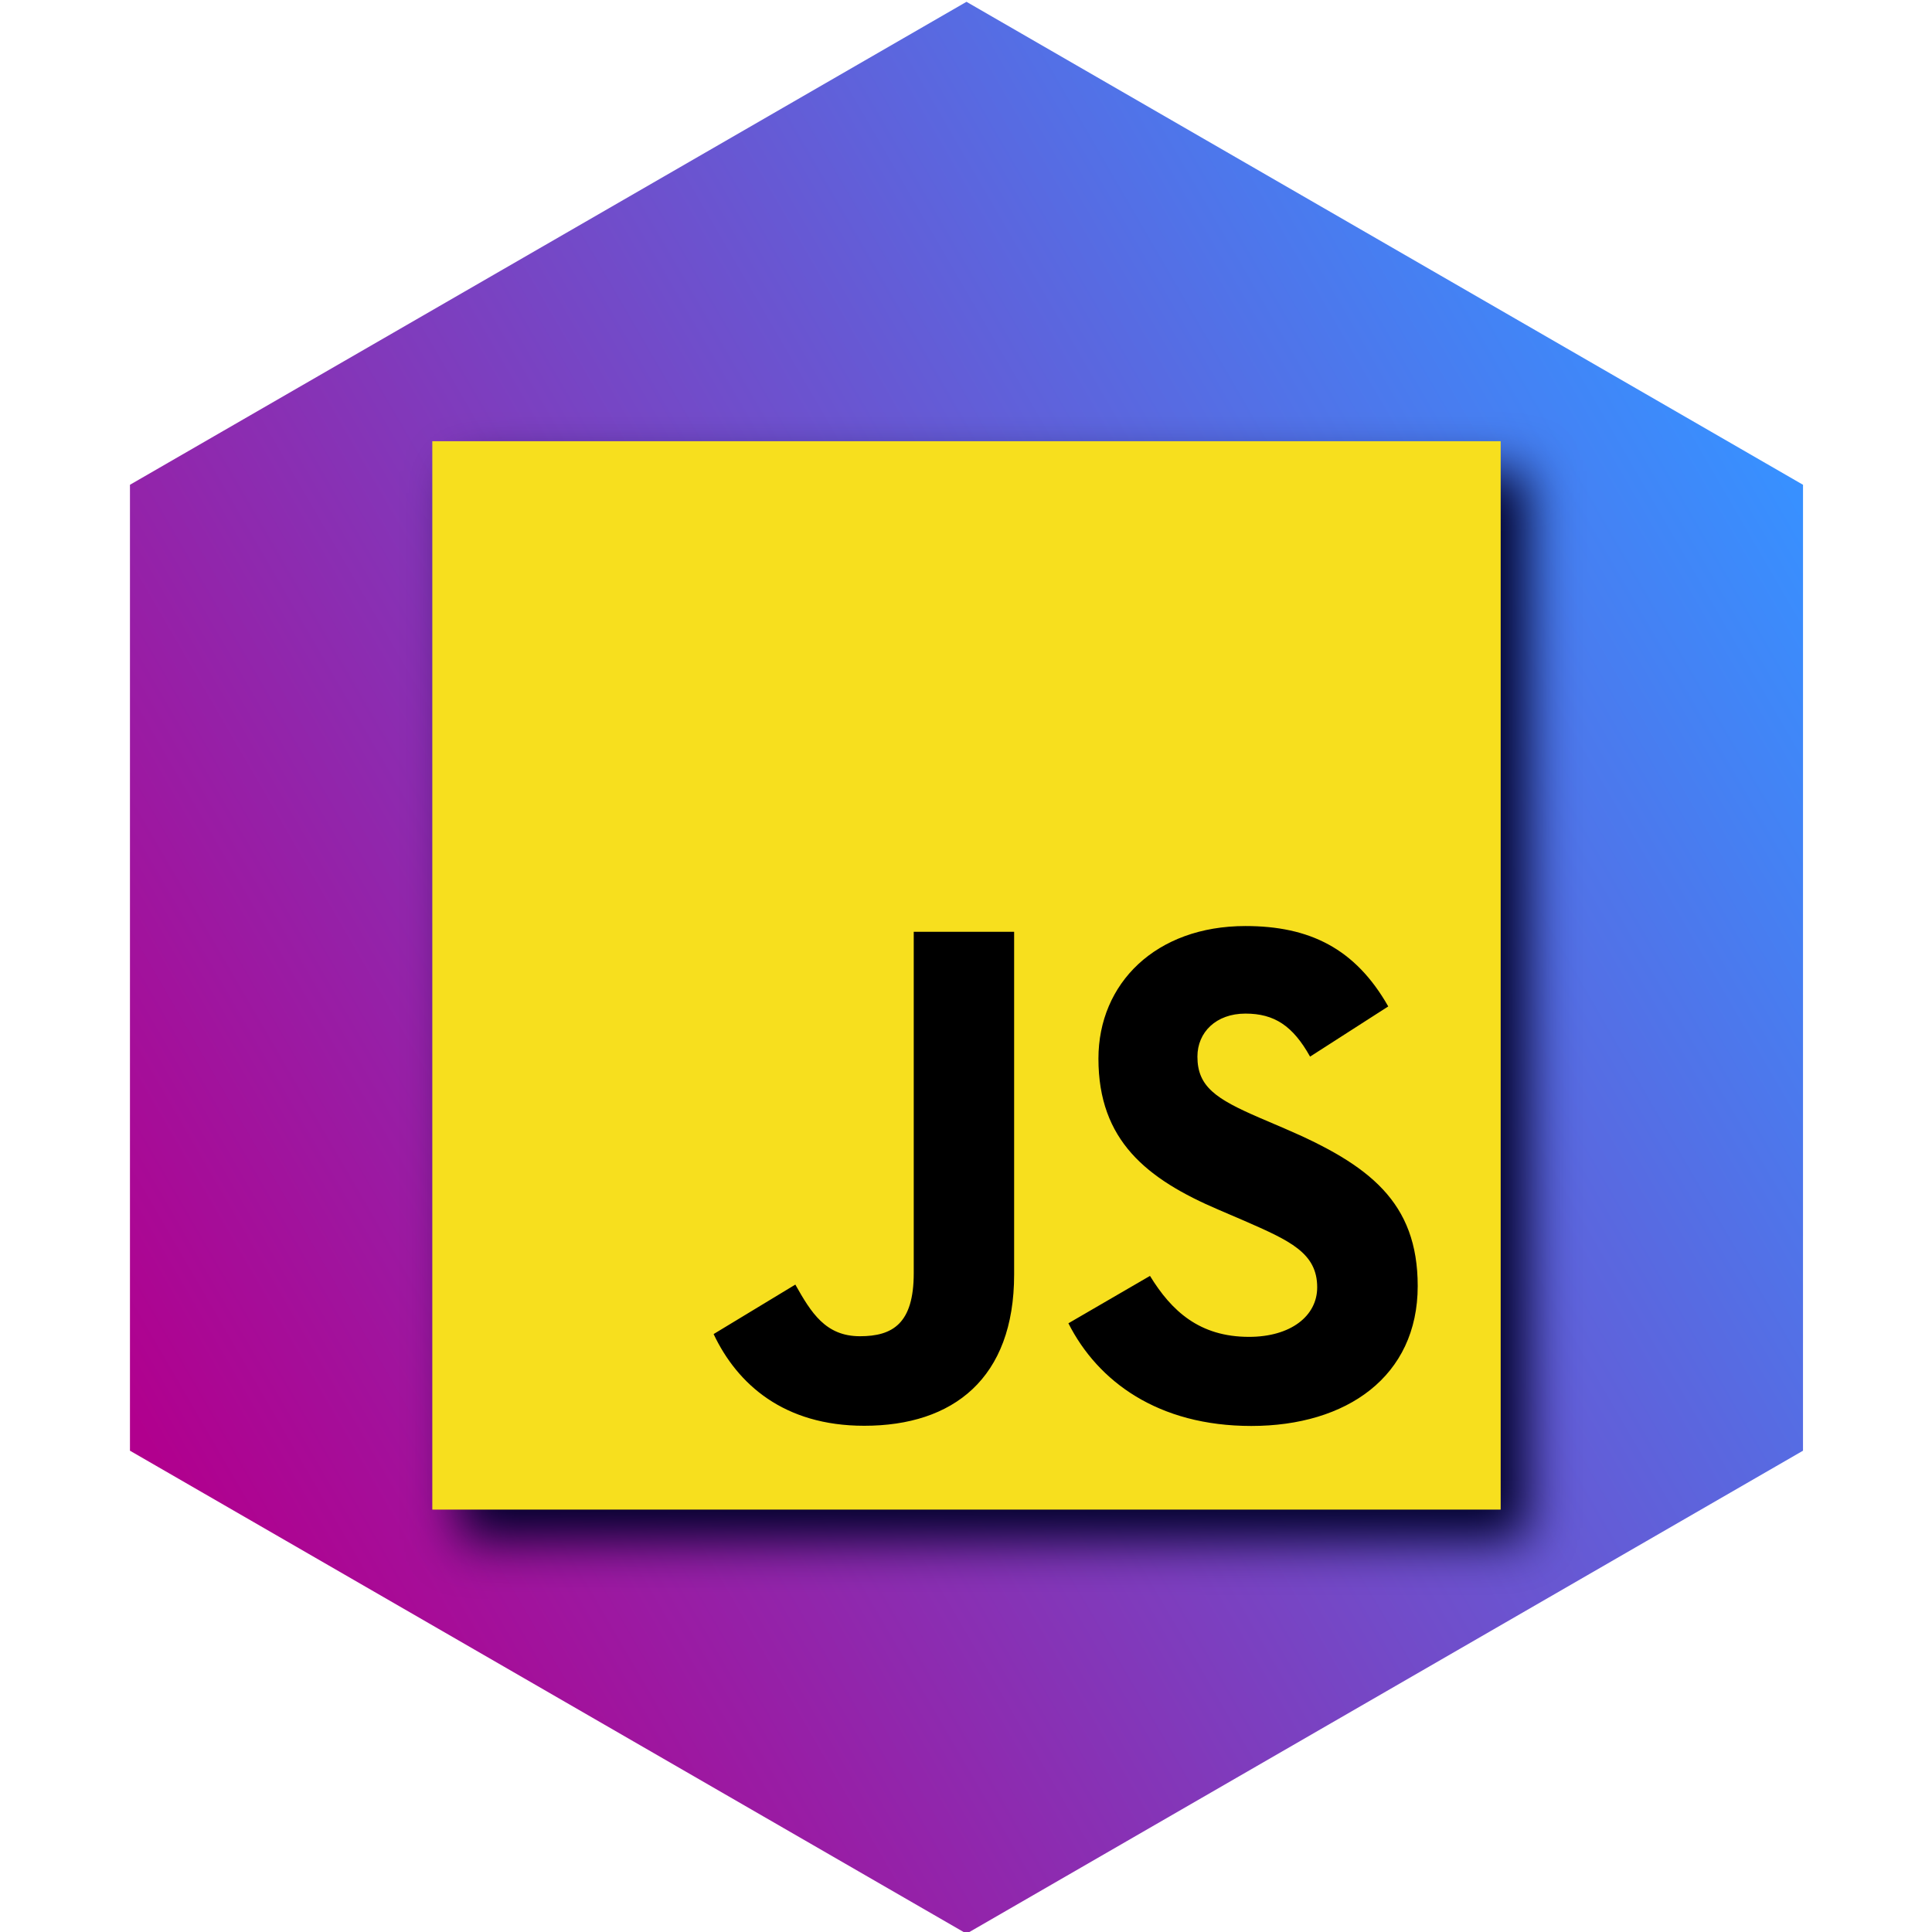
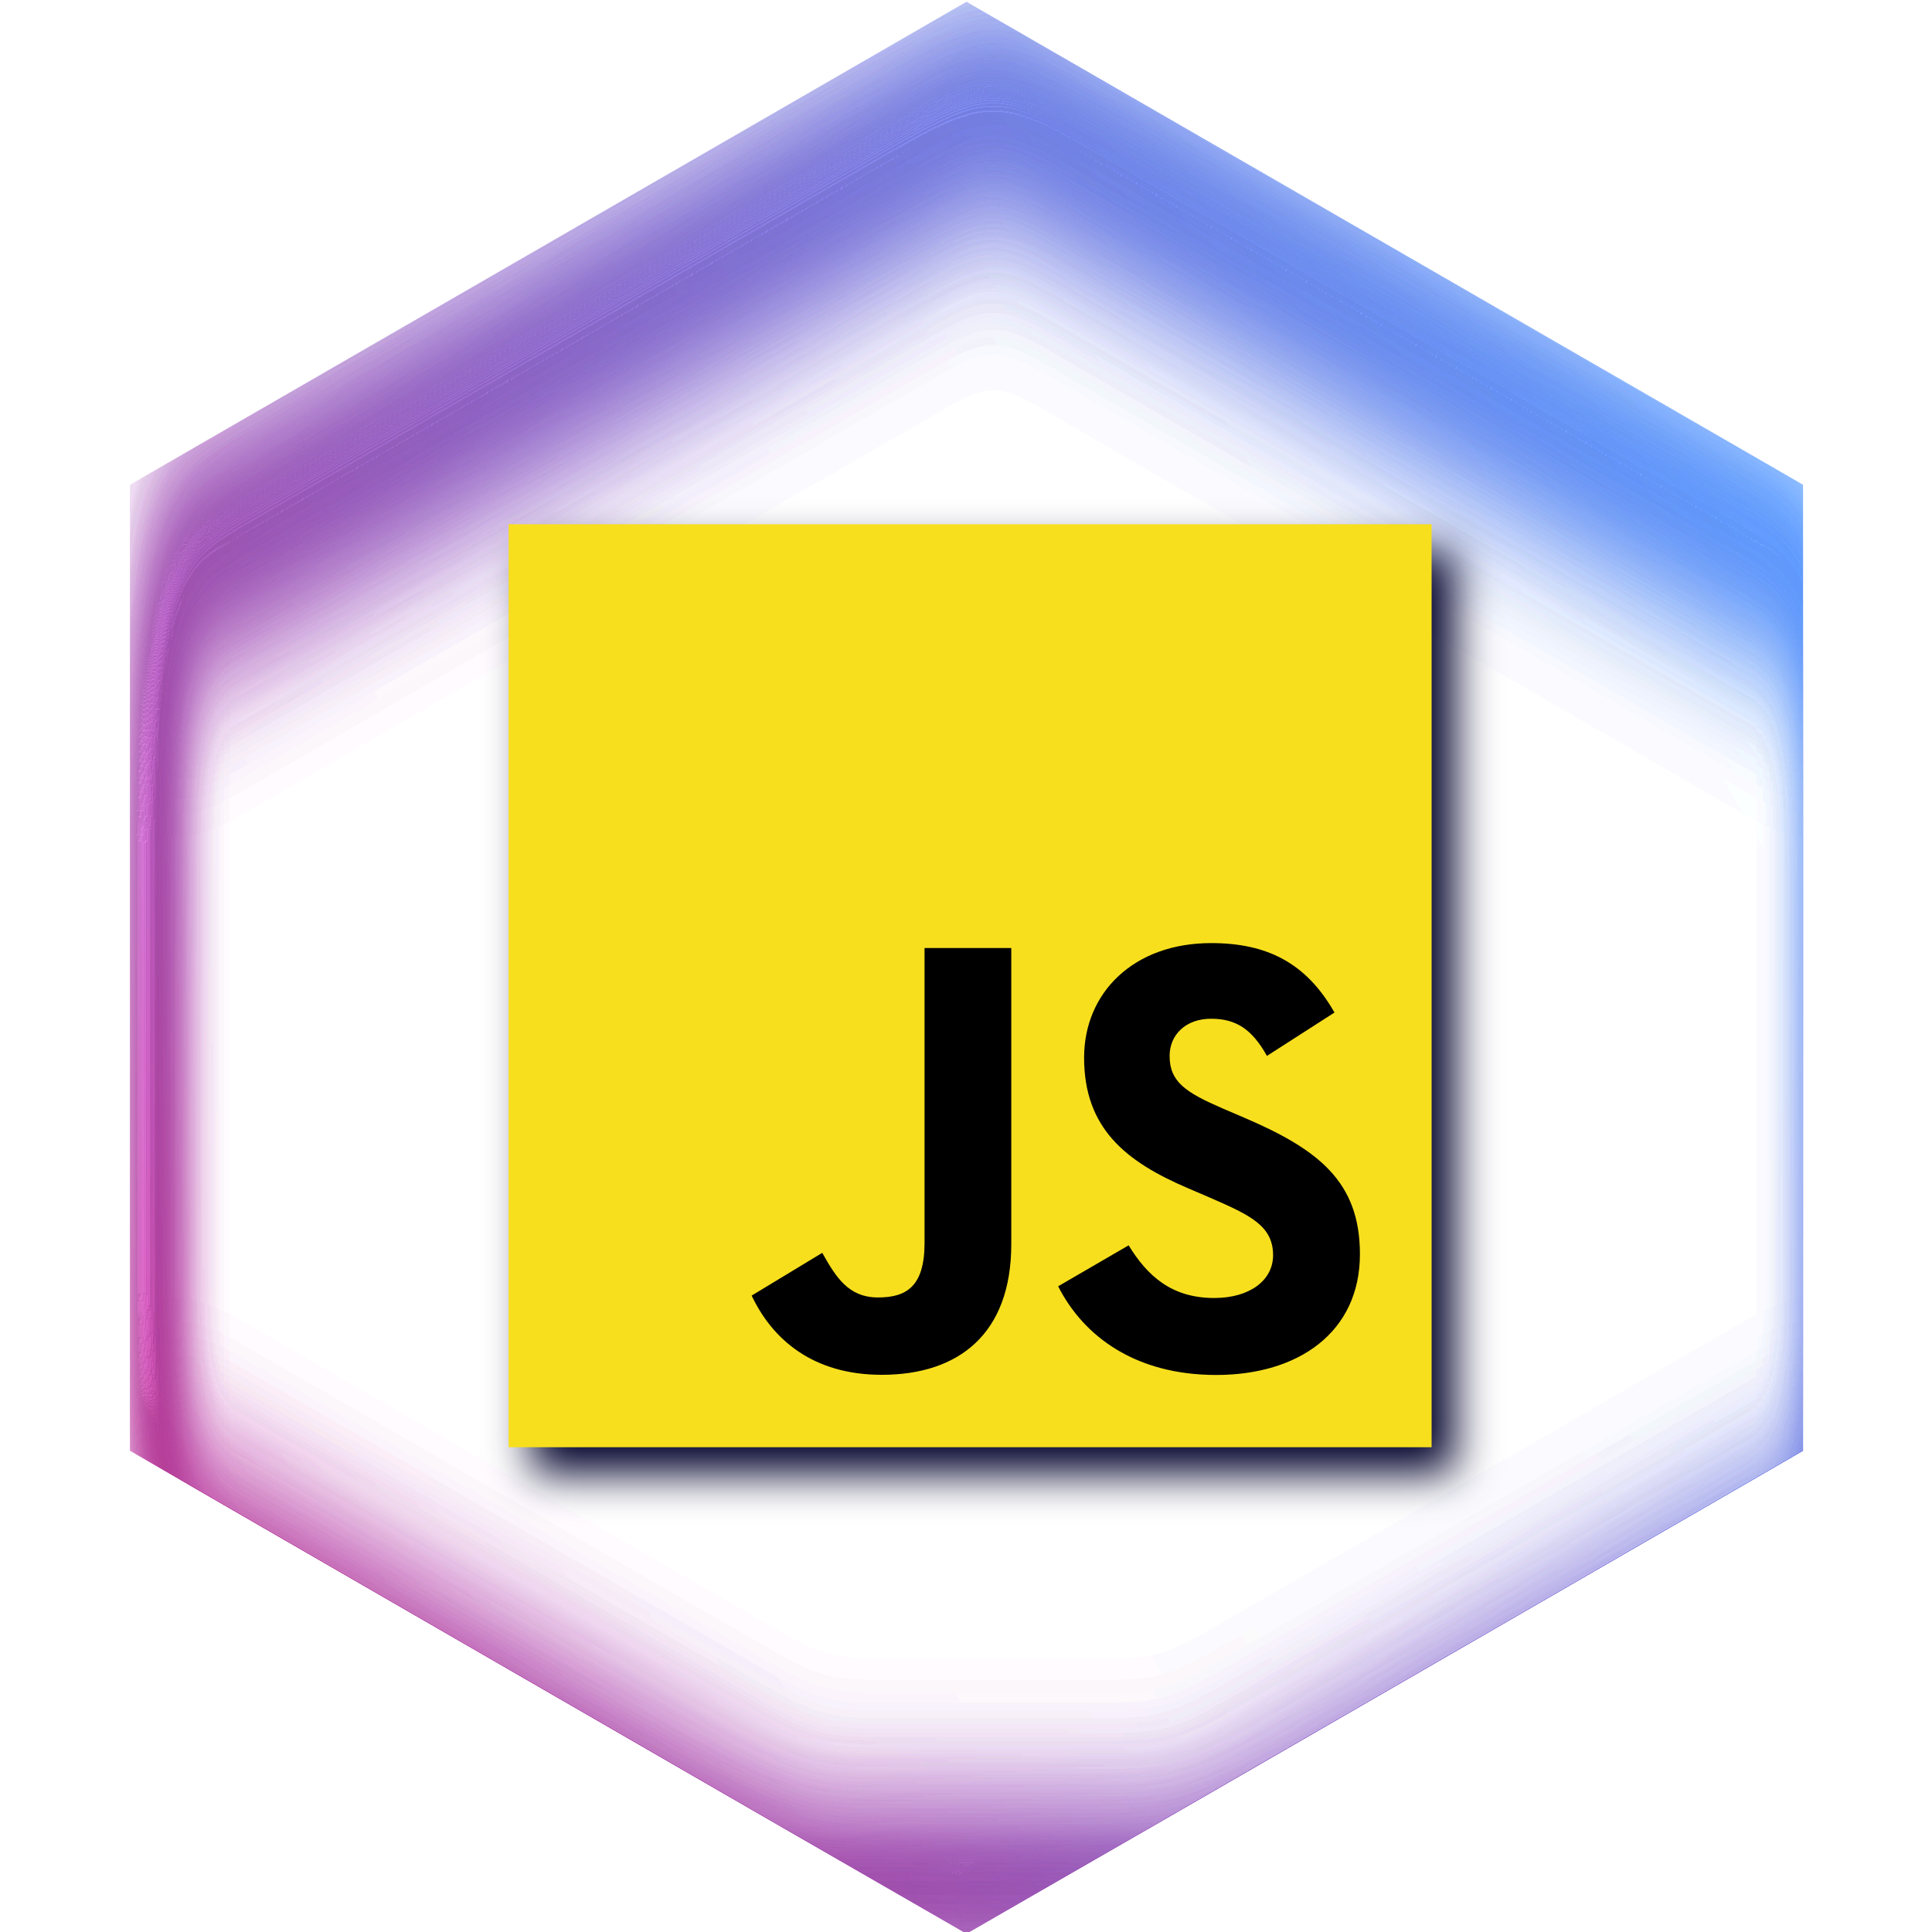
<svg xmlns="http://www.w3.org/2000/svg" xmlns:xlink="http://www.w3.org/1999/xlink" version="1.1" viewBox="0 0 12 12" id="svg299" xml:space="preserve">
  <defs id="defs303">
    <linearGradient id="linearGradient2758">
      <stop style="stop-color:#b1008e;stop-opacity:1;" offset="0" id="stop2754" />
      <stop style="stop-color:#3890ff;stop-opacity:1;" offset="1" id="stop2756" />
    </linearGradient>
    <linearGradient id="linearGradient2752">
      <stop style="stop-color:#ae008b;stop-opacity:1;" offset="0" id="stop2748" />
      <stop style="stop-color:#0090b4;stop-opacity:1;" offset="1" id="stop2750" />
    </linearGradient>
    <linearGradient xlink:href="#linearGradient2752" id="linearGradient1377" x1="47.92" y1="170.792" x2="137.911" y2="13.436" gradientUnits="userSpaceOnUse" />
    <linearGradient xlink:href="#linearGradient2758" id="linearGradient2760" x1="47.753" y1="171.364" x2="138.352" y2="13.573" gradientUnits="userSpaceOnUse" />
    <filter style="color-interpolation-filters:sRGB" id="filter14797" x="-0.057" y="-0.057" width="1.113" height="1.113">
      <feGaussianBlur stdDeviation="14.864" id="feGaussianBlur14799" />
    </filter>
+     <filter height="1.344" width="1.298" y="-0.15" x="-0.13" style="color-interpolation-filters:sRGB;" id="filter1855">
+       <feOffset dx="7" dy="7" in="SourceAlpha" result="result3" id="feOffset1833" />
+       <feGaussianBlur stdDeviation="8" in="result3" result="result1" id="feGaussianBlur1835" />
+       <feComposite operator="in" in2="result1" in="SourceGraphic" result="result2" id="feComposite1837" />
+       <feComposite operator="out" result="fbSourceGraphic" in="result2" in2="result2" id="feComposite1839" />
+       <feColorMatrix result="fbSourceGraphicAlpha" in="fbSourceGraphic" values="0 0 0 -1 0 0 0 0 -1 0 0 0 0 1 0 0 0 0 4 0 " id="feColorMatrix1841" />
+       <feGaussianBlur result="result0" in="fbSourceGraphicAlpha" stdDeviation="2" id="feGaussianBlur1843" />
+       <feSpecularLighting specularExponent="20" specularConstant="1.2" surfaceScale="3" lighting-color="rgb(255,255,255)" result="result1" in="result0" id="feSpecularLighting1847">
+         <feDistantLight azimuth="235" elevation="45" id="feDistantLight1845" />
+       </feSpecularLighting>
+       <feComposite operator="in" result="result2" in="result1" in2="fbSourceGraphicAlpha" id="feComposite1849" />
+       <feComposite in="fbSourceGraphic" operator="arithmetic" k2="2" k3="2" in2="result2" result="result91" id="feComposite1851" />
+       <feBlend mode="multiply" in2="result91" id="feBlend1853" />
+     </filter>
  </defs>
  <text xml:space="preserve" style="opacity:0.488;fill:#000000" x="3.694" y="2.319" id="text550">
    <tspan id="tspan548" x="3.694" y="2.319" style="fill:#000000" />
  </text>
-   <g style="fill:url(#linearGradient1377);fill-opacity:1" id="g1189" transform="matrix(0.05624607,0.03247368,-0.03247368,0.05624607,3.80697,-2.184712)">
+   <g style="fill:url(#linearGradient1377);fill-opacity:1;filter:url(#filter1855)" id="g1189" transform="matrix(0.05624607,0.03247368,-0.03247368,0.05624607,3.80697,-2.184712)">
    <path d="m 0,92.375 46.188,-80 h 92.378 l 46.185,80 -46.185,80 H 46.188 Z" id="path1181" style="fill:url(#linearGradient2760);fill-opacity:1" />
  </g>
-   <g id="g14416" transform="translate(-309.1001,-309.4315)">
+   <g id="g14416" transform="matrix(0.8639012,0,0,0.8639012,-266.1924,-266.4295)">
    <g id="g14809" transform="translate(-10.9933,-0.508233)">
      <g id="g14787" transform="matrix(0.01053315,0,0,0.01053315,319.5926,309.5015)" style="mix-blend-mode:normal;fill:#00002b;filter:url(#filter14797)">
        <g id="g14782" style="fill:#00002b">
          <rect width="630" height="630" fill="#f7df1e" id="rect14404" x="318.198" y="319.612" style="fill:#00002b" />
        </g>
        <path d="m 741.398,811.802 c 12.69,20.72 29.2,35.95 58.4,35.95 24.53,0 40.2,-12.26 40.2,-29.2 0,-20.3 -16.1,-27.49 -43.1,-39.3 l -14.8,-6.35 c -42.72,-18.2 -71.1,-41 -71.1,-89.2 0,-44.4 33.83,-78.2 86.7,-78.2 37.64,0 64.7,13.1 84.2,47.4 l -46.1,29.6 c -10.15,-18.2 -21.1,-25.37 -38.1,-25.37 -17.34,0 -28.33,11 -28.33,25.37 0,17.76 11,24.95 36.4,35.95 l 14.8,6.34 c 50.3,21.57 78.7,43.56 78.7,93 0,53.3 -41.87,82.5 -98.1,82.5 -54.98,0 -90.5,-26.2 -107.88,-60.54 z m -209.13,5.13 c 9.3,16.5 17.76,30.45 38.1,30.45 19.45,0 31.72,-7.61 31.72,-37.2 v -201.3 h 59.2 v 202.1 c 0,61.3 -35.94,89.2 -88.4,89.2 -47.4,0 -74.85,-24.53 -88.81,-54.075 z" id="path14406" style="fill:#00002b" />
      </g>
      <g id="g14795" transform="matrix(0.01053315,0,0,0.01053315,319.4269,309.3137)">
        <g id="g14791">
          <rect width="630" height="630" fill="#f7df1e" id="rect14789" x="318.198" y="319.612" />
        </g>
        <path d="m 741.398,811.802 c 12.69,20.72 29.2,35.95 58.4,35.95 24.53,0 40.2,-12.26 40.2,-29.2 0,-20.3 -16.1,-27.49 -43.1,-39.3 l -14.8,-6.35 c -42.72,-18.2 -71.1,-41 -71.1,-89.2 0,-44.4 33.83,-78.2 86.7,-78.2 37.64,0 64.7,13.1 84.2,47.4 l -46.1,29.6 c -10.15,-18.2 -21.1,-25.37 -38.1,-25.37 -17.34,0 -28.33,11 -28.33,25.37 0,17.76 11,24.95 36.4,35.95 l 14.8,6.34 c 50.3,21.57 78.7,43.56 78.7,93 0,53.3 -41.87,82.5 -98.1,82.5 -54.98,0 -90.5,-26.2 -107.88,-60.54 z m -209.13,5.13 c 9.3,16.5 17.76,30.45 38.1,30.45 19.45,0 31.72,-7.61 31.72,-37.2 v -201.3 h 59.2 v 202.1 c 0,61.3 -35.94,89.2 -88.4,89.2 -47.4,0 -74.85,-24.53 -88.81,-54.075 z" id="path14793" />
      </g>
    </g>
  </g>
</svg>
